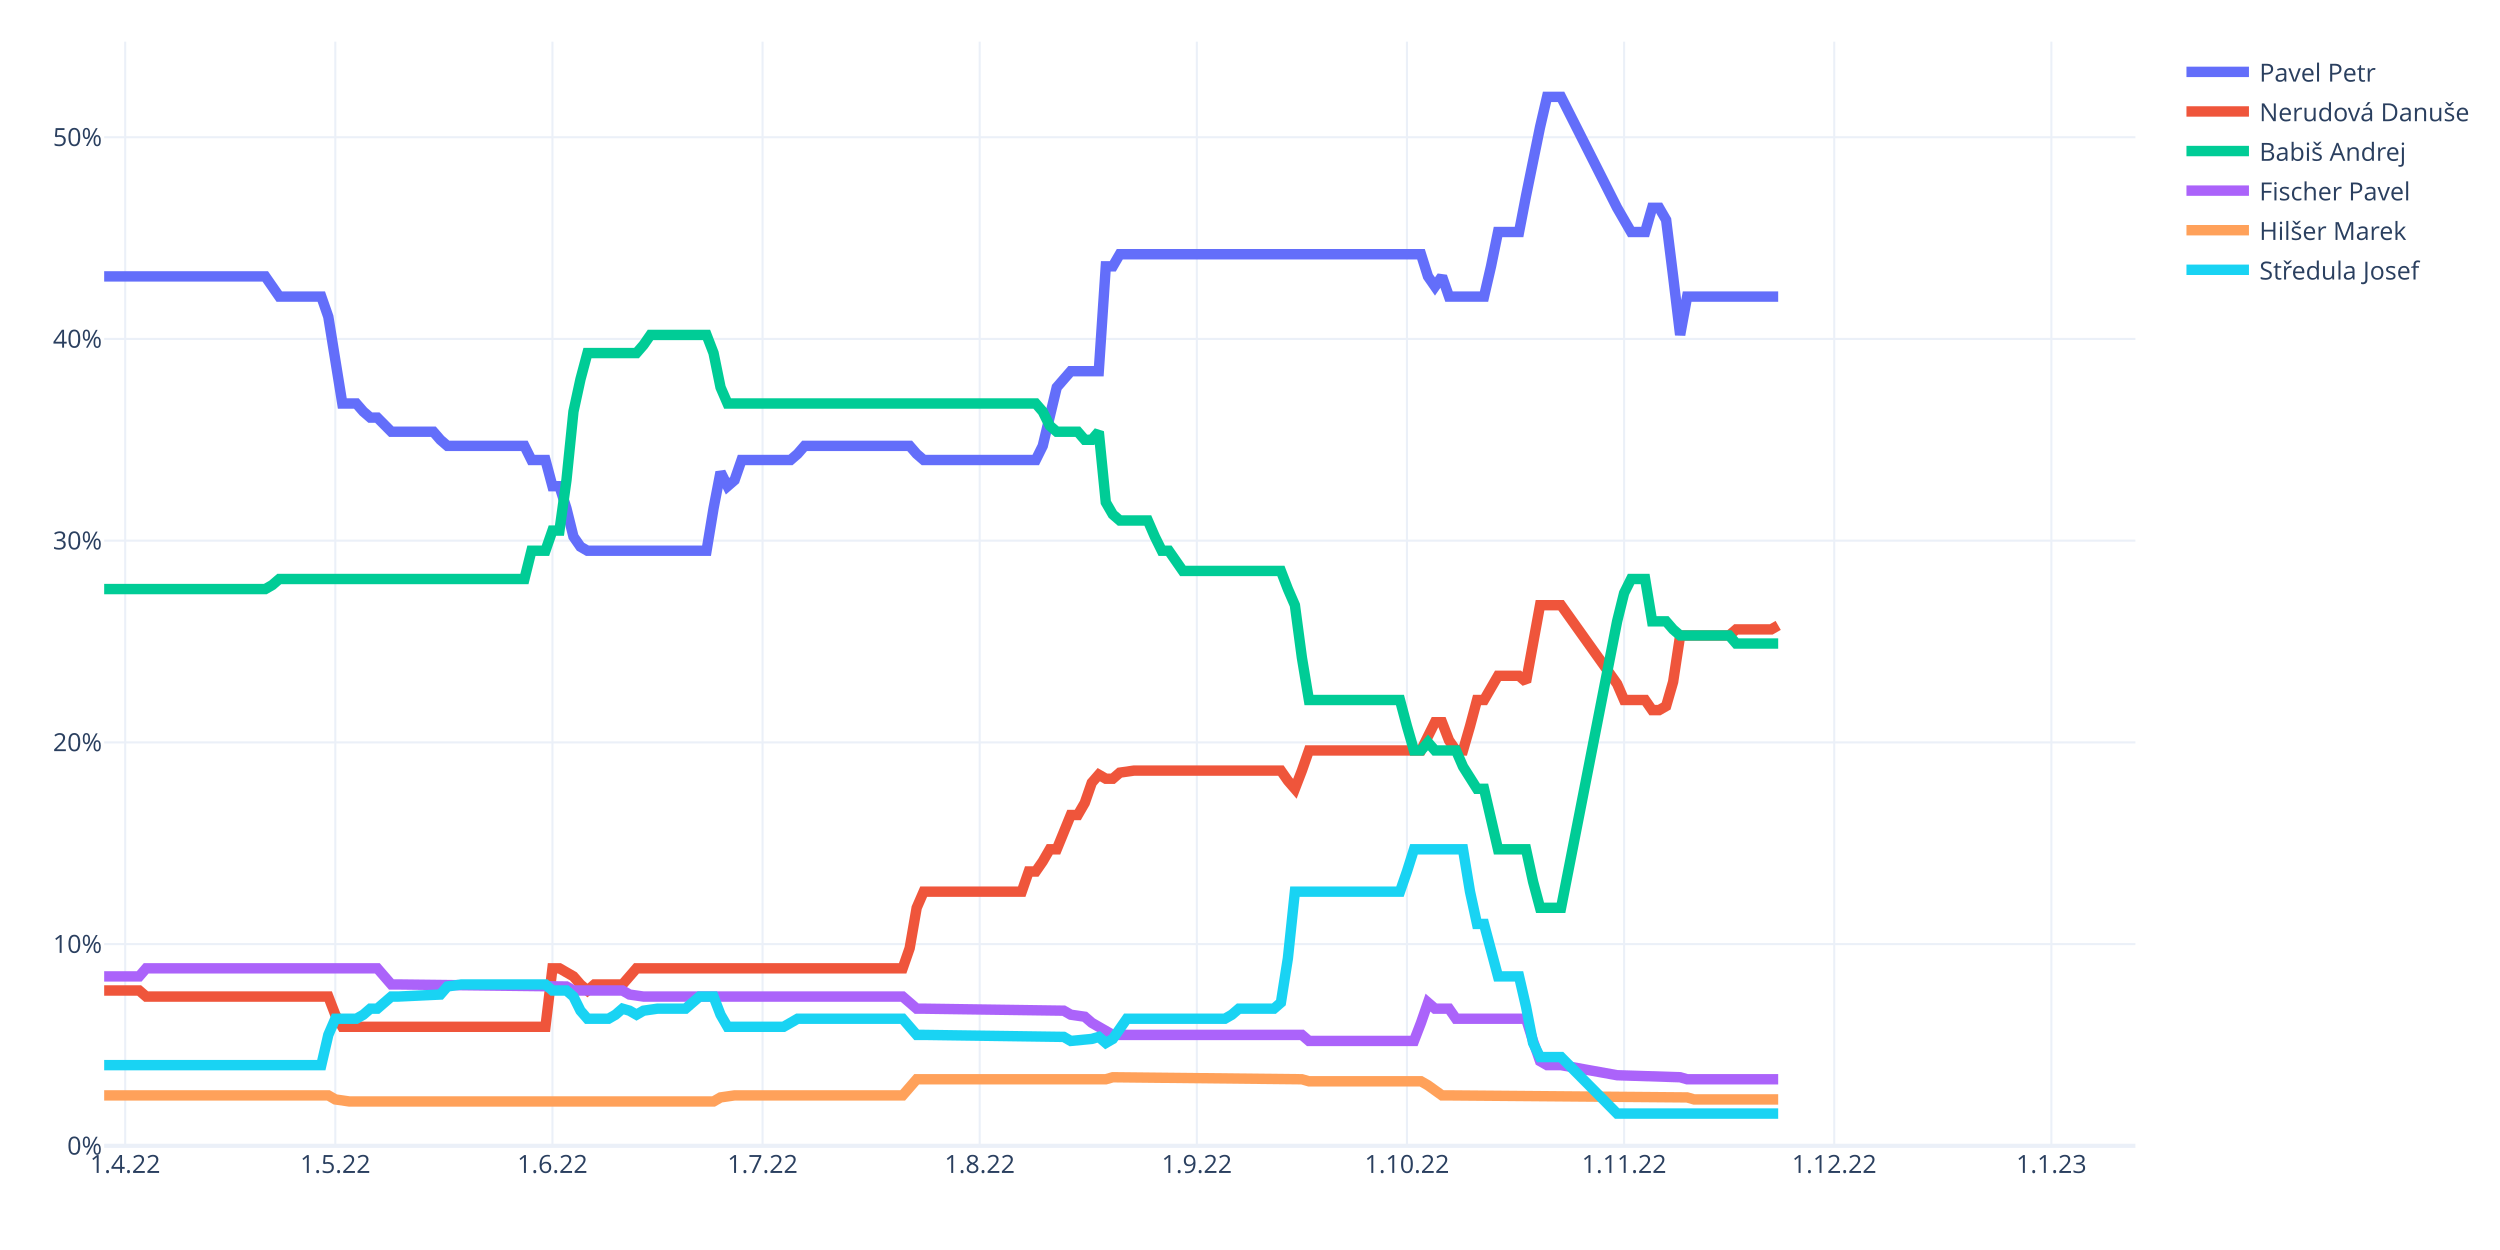
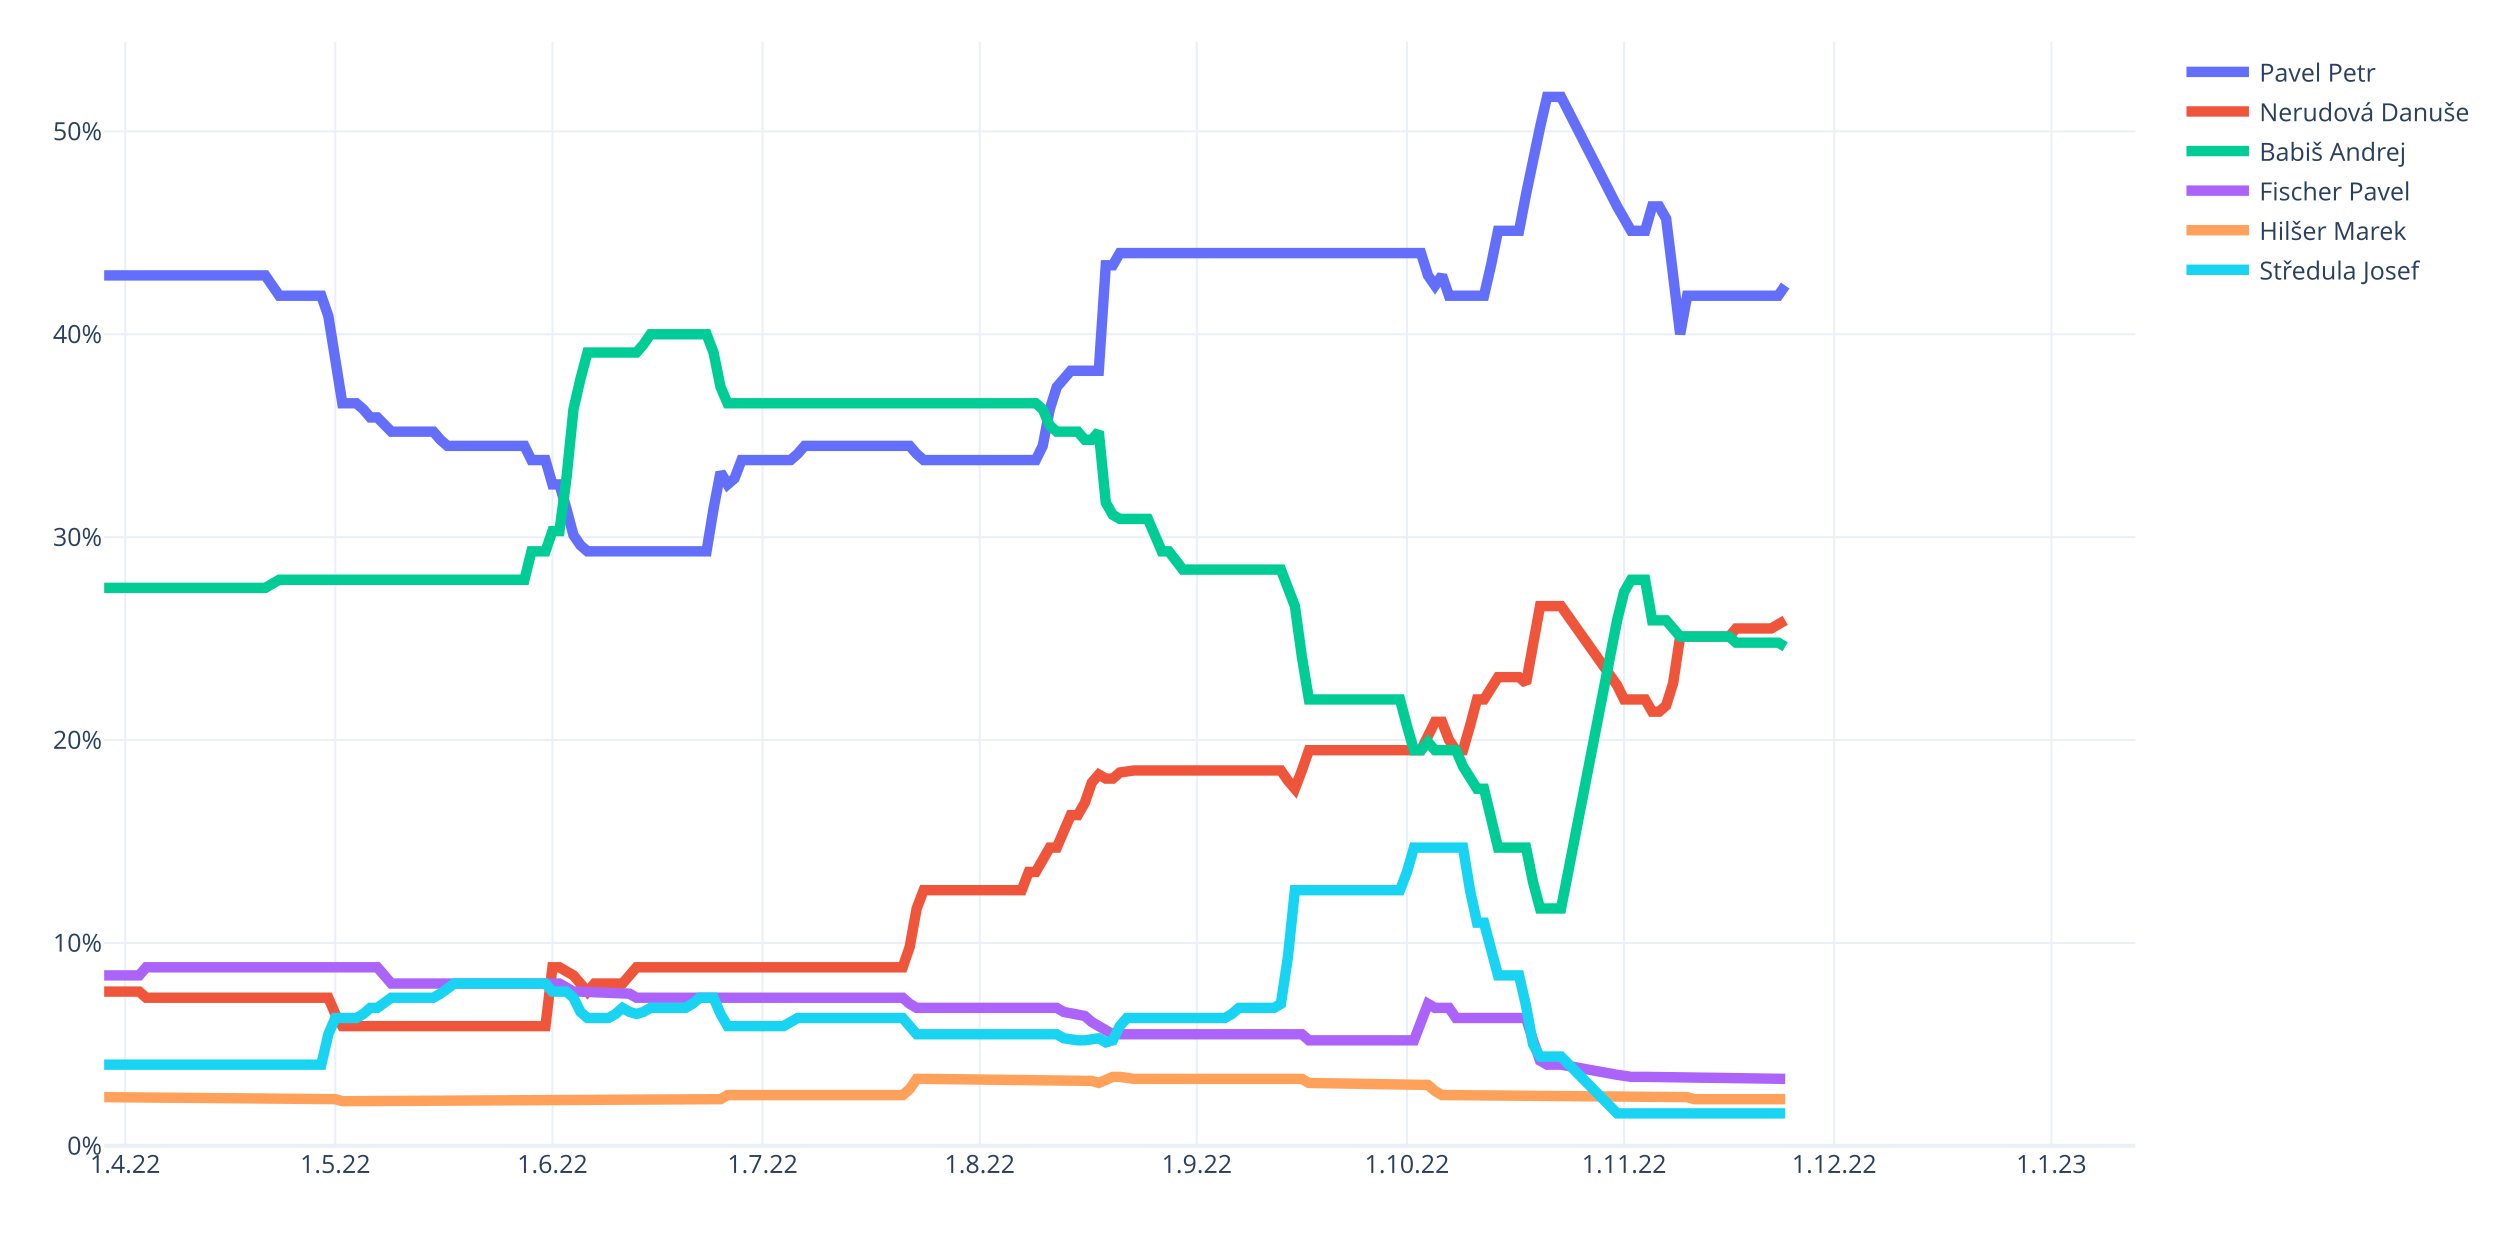
<svg xmlns="http://www.w3.org/2000/svg" class="main-svg" width="1200" height="600" style="" viewBox="0 0 1200 600">
  <rect x="0" y="0" width="1200" height="600" style="fill: rgb(255, 255, 255); fill-opacity: 1;" />
-   <defs id="defs-2fdd5c">
+   <defs id="defs-c6f03c">
    <g class="clips">
-       <clipPath id="clip2fdd5cxyplot" class="plotclip">
+       <clipPath id="clipc6f03cxyplot" class="plotclip">
        <rect width="975" height="530" />
      </clipPath>
-       <clipPath class="axesclip" id="clip2fdd5cx">
+       <clipPath class="axesclip" id="clipc6f03cx">
        <rect x="50" y="0" width="975" height="600" />
      </clipPath>
-       <clipPath class="axesclip" id="clip2fdd5cy">
+       <clipPath class="axesclip" id="clipc6f03cy">
        <rect x="0" y="20" width="1200" height="530" />
      </clipPath>
-       <clipPath class="axesclip" id="clip2fdd5cxy">
+       <clipPath class="axesclip" id="clipc6f03cxy">
        <rect x="50" y="20" width="975" height="530" />
      </clipPath>
    </g>
    <g class="gradients" />
    <g class="patterns" />
  </defs>
  <g class="bglayer" />
  <g class="layer-below">
    <g class="imagelayer" />
    <g class="shapelayer" />
  </g>
  <g class="cartesianlayer">
    <g class="subplot xy">
      <g class="layer-subplot">
        <g class="shapelayer" />
        <g class="imagelayer" />
      </g>
      <g class="minor-gridlayer">
        <g class="x" />
        <g class="y" />
      </g>
      <g class="gridlayer">
        <g class="x">
          <path class="xgrid crisp" transform="translate(60.09,0)" d="M0,20v530" style="stroke: rgb(235, 240, 248); stroke-opacity: 1; stroke-width: 1px;" />
          <path class="xgrid crisp" transform="translate(160.95,0)" d="M0,20v530" style="stroke: rgb(235, 240, 248); stroke-opacity: 1; stroke-width: 1px;" />
          <path class="xgrid crisp" transform="translate(265.17,0)" d="M0,20v530" style="stroke: rgb(235, 240, 248); stroke-opacity: 1; stroke-width: 1px;" />
          <path class="xgrid crisp" transform="translate(366.03,0)" d="M0,20v530" style="stroke: rgb(235, 240, 248); stroke-opacity: 1; stroke-width: 1px;" />
          <path class="xgrid crisp" transform="translate(470.26,0)" d="M0,20v530" style="stroke: rgb(235, 240, 248); stroke-opacity: 1; stroke-width: 1px;" />
          <path class="xgrid crisp" transform="translate(574.48,0)" d="M0,20v530" style="stroke: rgb(235, 240, 248); stroke-opacity: 1; stroke-width: 1px;" />
          <path class="xgrid crisp" transform="translate(675.34,0)" d="M0,20v530" style="stroke: rgb(235, 240, 248); stroke-opacity: 1; stroke-width: 1px;" />
          <path class="xgrid crisp" transform="translate(779.57,0)" d="M0,20v530" style="stroke: rgb(235, 240, 248); stroke-opacity: 1; stroke-width: 1px;" />
          <path class="xgrid crisp" transform="translate(880.43,0)" d="M0,20v530" style="stroke: rgb(235, 240, 248); stroke-opacity: 1; stroke-width: 1px;" />
          <path class="xgrid crisp" transform="translate(984.66,0)" d="M0,20v530" style="stroke: rgb(235, 240, 248); stroke-opacity: 1; stroke-width: 1px;" />
        </g>
        <g class="y">
-           <path class="ygrid crisp" transform="translate(0,453.17)" d="M50,0h975" style="stroke: rgb(235, 240, 248); stroke-opacity: 1; stroke-width: 1px;" />
-           <path class="ygrid crisp" transform="translate(0,356.35)" d="M50,0h975" style="stroke: rgb(235, 240, 248); stroke-opacity: 1; stroke-width: 1px;" />
-           <path class="ygrid crisp" transform="translate(0,259.52)" d="M50,0h975" style="stroke: rgb(235, 240, 248); stroke-opacity: 1; stroke-width: 1px;" />
-           <path class="ygrid crisp" transform="translate(0,162.69)" d="M50,0h975" style="stroke: rgb(235, 240, 248); stroke-opacity: 1; stroke-width: 1px;" />
-           <path class="ygrid crisp" transform="translate(0,65.87)" d="M50,0h975" style="stroke: rgb(235, 240, 248); stroke-opacity: 1; stroke-width: 1px;" />
+           <path class="ygrid crisp" transform="translate(0,452.61)" d="M50,0h975" style="stroke: rgb(235, 240, 248); stroke-opacity: 1; stroke-width: 1px;" />
+           <path class="ygrid crisp" transform="translate(0,355.22)" d="M50,0h975" style="stroke: rgb(235, 240, 248); stroke-opacity: 1; stroke-width: 1px;" />
+           <path class="ygrid crisp" transform="translate(0,257.83)" d="M50,0h975" style="stroke: rgb(235, 240, 248); stroke-opacity: 1; stroke-width: 1px;" />
+           <path class="ygrid crisp" transform="translate(0,160.44)" d="M50,0h975" style="stroke: rgb(235, 240, 248); stroke-opacity: 1; stroke-width: 1px;" />
+           <path class="ygrid crisp" transform="translate(0,63.06)" d="M50,0h975" style="stroke: rgb(235, 240, 248); stroke-opacity: 1; stroke-width: 1px;" />
        </g>
      </g>
      <g class="zerolinelayer">
        <path class="yzl zl crisp" transform="translate(0,550)" d="M50,0h975" style="stroke: rgb(235, 240, 248); stroke-opacity: 1; stroke-width: 2px;" />
      </g>
      <path class="xlines-below" />
      <path class="ylines-below" />
      <g class="overlines-below" />
      <g class="xaxislayer-below" />
      <g class="yaxislayer-below" />
      <g class="overaxes-below" />
-       <g class="plot" transform="translate(50,20)" clip-path="url(#clip2fdd5cxyplot)">
+       <g class="plot" transform="translate(50,20)" clip-path="url(#clipc6f03cxyplot)">
        <g class="scatterlayer mlayer">
-           <g class="trace scatter trace2294e5" style="stroke-miterlimit: 2; opacity: 1;">
-             <g class="fills" />
-             <g class="errorbars" />
-             <g class="lines">
-               <path class="js-line" d="M0,112.68L77.33,112.68L80.69,117.52L84.05,122.36L87.41,122.36L104.22,122.36L107.59,132.04L114.31,173.68L117.67,173.68L121.03,173.68L124.4,177.55L127.76,180.45L131.12,180.45L137.84,187.23L141.21,187.23L158.02,187.23L161.38,191.11L164.74,194.01L168.1,194.01L201.72,194.01L205.09,200.79L211.81,200.79L215.17,213.38L218.53,213.38L221.9,224.03L225.26,237.58L228.62,242.42L231.98,244.36L235.34,244.36L289.14,244.36L292.5,224.03L295.86,206.6L299.22,213.38L302.59,210.47L305.95,200.79L329.48,200.79L332.84,197.88L336.21,194.01L339.57,194.01L386.64,194.01L390,197.88L393.36,200.79L396.72,200.79L447.16,200.79L450.52,194.01L457.24,165.93L460.6,162.06L463.97,158.18L467.33,158.18L477.41,158.18L480.78,107.83L484.14,107.83L487.5,102.03L632.07,102.03L635.43,112.68L638.79,117.52L642.16,112.68L645.52,122.36L648.88,122.36L662.33,122.36L665.69,107.83L669.05,91.37L672.41,91.37L679.14,91.37L682.5,73.95L689.22,41.02L692.59,26.5L699.31,26.5L726.21,79.75L732.93,91.37L739.66,91.37L743.02,79.75L746.38,79.75L749.74,85.56L753.1,112.68L756.47,140.76L759.83,122.36L803.53,122.36" style="vector-effect: non-scaling-stroke; fill: none; stroke: rgb(99, 110, 250); stroke-opacity: 1; stroke-width: 5px; opacity: 1;" />
-             </g>
-             <g class="points" />
-             <g class="text" />
-           </g>
-           <g class="trace scatter trace518b9f" style="stroke-miterlimit: 2; opacity: 1;">
-             <g class="fills" />
-             <g class="errorbars" />
-             <g class="lines">
-               <path class="js-line" d="M0,455.44L16.81,455.44L20.17,458.35L107.59,458.35L110.95,467.06L114.31,472.87L117.67,472.87L211.81,472.87L215.17,444.79L218.53,444.79L221.9,446.73L225.26,448.67L228.62,452.54L231.98,455.44L235.34,452.54L248.79,452.54L252.16,448.67L255.52,444.79L258.88,444.79L383.28,444.79L386.64,435.11L390,415.74L393.36,408L440.43,408L443.79,398.32L447.16,398.32L450.52,393.47L453.88,387.66L457.24,387.66L463.97,371.2L467.33,371.2L470.69,365.39L474.05,355.71L477.41,351.84L480.78,353.78L484.14,353.78L487.5,350.87L494.22,349.9L497.59,349.9L564.83,349.9L568.19,354.74L571.55,358.62L574.91,349.9L578.28,340.22L581.64,340.22L632.07,340.22L635.43,333.44L638.79,326.66L642.16,326.66L645.52,335.38L648.88,340.22L652.24,340.22L655.6,328.6L658.97,316.01L662.33,316.01L669.05,304.39L672.41,304.39L679.14,304.39L682.5,307.3L689.22,270.5L692.59,270.5L699.31,270.5L726.21,308.27L729.57,316.01L732.93,316.01L739.66,316.01L743.02,320.85L746.38,320.85L749.74,318.92L753.1,307.3L756.47,285.03L780,285.03L783.36,282.12L800.17,282.12L803.53,280.19" style="vector-effect: non-scaling-stroke; fill: none; stroke: rgb(239, 85, 59); stroke-opacity: 1; stroke-width: 5px; opacity: 1;" />
-             </g>
-             <g class="points" />
-             <g class="text" />
-           </g>
-           <g class="trace scatter tracedfee3f" style="stroke-miterlimit: 2; opacity: 1;">
-             <g class="fills" />
-             <g class="errorbars" />
-             <g class="lines">
-               <path class="js-line" d="M0,262.76L77.33,262.76L80.69,260.82L84.05,257.92L87.41,257.92L201.72,257.92L205.09,244.36L211.81,244.36L215.17,234.68L218.53,234.68L221.9,210.47L225.26,177.55L228.62,162.06L231.98,149.47L235.34,149.47L255.52,149.47L258.88,145.6L262.24,140.76L265.6,140.76L289.14,140.76L292.5,149.47L295.86,165.93L299.22,173.68L447.16,173.68L450.52,177.55L453.88,184.33L457.24,187.23L467.33,187.23L470.69,191.11L474.05,191.11L477.41,187.23L480.78,221.12L484.14,226.93L487.5,229.84L490.86,229.84L500.95,229.84L504.31,237.58L507.67,244.36L511.03,244.36L517.76,254.04L521.12,254.04L564.83,254.04L568.19,262.76L571.55,270.5L574.91,295.68L578.28,316.01L581.64,316.01L621.98,316.01L625.34,328.6L628.71,340.22L632.07,340.22L635.43,336.35L638.79,340.22L648.88,340.22L652.24,347.97L658.97,358.62L662.33,358.62L669.05,387.66L672.41,387.66L682.5,387.66L685.86,403.16L689.22,415.74L692.59,415.74L699.31,415.74L726.21,278.25L729.57,264.69L732.93,257.92L739.66,257.92L743.02,278.25L749.74,278.25L753.1,282.12L756.47,285.03L759.83,285.03L780,285.03L783.36,288.9L803.53,288.9" style="vector-effect: non-scaling-stroke; fill: none; stroke: rgb(0, 204, 150); stroke-opacity: 1; stroke-width: 5px; opacity: 1;" />
-             </g>
-             <g class="points" />
-             <g class="text" />
-           </g>
-           <g class="trace scatter tracea475d6" style="stroke-miterlimit: 2; opacity: 1;">
-             <g class="fills" />
-             <g class="errorbars" />
-             <g class="lines">
-               <path class="js-line" d="M0,448.67L16.81,448.67L20.17,444.79L131.12,444.79L134.48,448.67L137.84,452.54L141.21,452.54L221.9,453.51L225.26,455.44L248.79,455.44L252.16,457.38L258.88,458.35L262.24,458.35L383.28,458.35L386.64,461.25L390,464.16L393.36,464.16L460.6,465.13L463.97,467.06L470.69,468.03L474.05,470.94L484.14,476.75L487.5,476.75L574.91,476.75L578.28,479.65L628.71,479.65L632.07,470.94L635.43,461.25L638.79,464.16L645.52,464.16L648.88,469L682.5,469L685.86,479.65L689.22,489.33L692.59,491.27L699.31,491.27L726.21,496.11L756.47,497.08L759.83,498.05L803.53,498.05" style="vector-effect: non-scaling-stroke; fill: none; stroke: rgb(171, 99, 250); stroke-opacity: 1; stroke-width: 5px; opacity: 1;" />
-             </g>
-             <g class="points" />
-             <g class="text" />
-           </g>
-           <g class="trace scatter trace59a244" style="stroke-miterlimit: 2; opacity: 1;">
-             <g class="fills" />
-             <g class="errorbars" />
-             <g class="lines">
-               <path class="js-line" d="M0,505.79L107.59,505.79L110.95,507.73L117.67,508.7L121.03,508.7L292.5,508.7L295.86,506.76L302.59,505.79L305.95,505.79L383.28,505.79L386.64,501.92L390,498.05L393.36,498.05L480.78,498.05L484.14,497.08L574.91,498.05L578.28,499.02L632.07,499.02L635.43,500.95L642.16,505.79L645.52,505.79L759.83,506.76L763.19,507.73L803.53,507.73" style="vector-effect: non-scaling-stroke; fill: none; stroke: rgb(255, 161, 90); stroke-opacity: 1; stroke-width: 5px; opacity: 1;" />
-             </g>
-             <g class="points" />
-             <g class="text" />
-           </g>
-           <g class="trace scatter trace713f6b" style="stroke-miterlimit: 2; opacity: 1;">
-             <g class="fills" />
-             <g class="errorbars" />
-             <g class="lines">
-               <path class="js-line" d="M0,491.27L104.22,491.27L107.59,476.75L110.95,469L114.31,469L121.03,469L124.4,467.06L127.76,464.16L131.12,464.16L137.84,458.35L141.21,458.35L161.38,457.38L164.74,453.51L171.47,452.54L174.83,452.54L211.81,452.54L215.17,455.44L221.9,455.44L225.26,458.35L228.62,465.13L231.98,469L242.07,469L245.43,467.06L248.79,464.16L252.16,465.13L255.52,467.06L258.88,465.13L265.6,464.16L268.97,464.16L279.05,464.16L282.41,461.25L285.78,458.35L289.14,458.35L292.5,458.35L295.86,467.06L299.22,472.87L302.59,472.87L326.12,472.87L329.48,470.94L332.84,469L336.21,469L383.28,469L386.64,472.87L390,476.75L393.36,476.75L460.6,477.71L463.97,479.65L474.05,478.68L477.41,477.71L480.78,480.62L484.14,478.68L490.86,469L494.22,469L537.93,469L541.29,467.06L544.66,464.16L548.02,464.16L561.47,464.16L564.83,461.25L568.19,439.95L571.55,408L621.98,408L625.34,398.32L628.71,387.66L632.07,387.66L652.24,387.66L655.6,408L658.97,423.49L662.33,423.49L669.05,448.67L672.41,448.67L679.14,448.67L682.5,463.19L685.86,480.62L689.22,487.4L699.31,487.4L726.21,514.51L803.53,514.51" style="vector-effect: non-scaling-stroke; fill: none; stroke: rgb(25, 211, 243); stroke-opacity: 1; stroke-width: 5px; opacity: 1;" />
+           <g class="trace scatter traceaccf44" style="stroke-miterlimit: 2; opacity: 1;">
+             <g class="fills" />
+             <g class="errorbars" />
+             <g class="lines">
+               <path class="js-line" d="M0,112.2L77.33,112.2L80.69,117.07L84.05,121.94L87.41,121.94L104.22,121.94L107.59,131.68L114.31,173.56L117.67,173.56L121.03,173.56L124.4,176.48L127.76,180.37L131.12,180.37L137.84,187.19L141.21,187.19L158.02,187.19L161.38,191.09L164.74,194.01L168.1,194.01L201.72,194.01L205.09,200.83L211.81,200.83L215.17,212.51L218.53,212.51L221.9,224.2L225.26,236.86L228.62,241.73L231.98,244.65L235.34,244.65L289.14,244.65L292.5,224.2L295.86,206.67L299.22,212.51L302.59,209.59L305.95,200.83L329.48,200.83L332.84,197.9L336.21,194.01L339.57,194.01L386.64,194.01L390,197.9L393.36,200.83L396.72,200.83L447.16,200.83L450.52,194.01L453.88,176.48L457.24,165.77L463.97,157.97L467.33,157.97L477.41,157.97L480.78,107.33L484.14,107.33L487.5,101.49L632.07,101.49L635.43,112.2L638.79,117.07L642.16,112.2L645.52,121.94L648.88,121.94L662.33,121.94L665.69,107.33L669.05,90.78L672.41,90.78L679.14,90.78L682.5,73.25L689.22,41.11L692.59,26.5L699.31,26.5L726.21,79.09L732.93,90.78L739.66,90.78L743.02,79.09L746.38,79.09L749.74,84.93L753.1,112.2L756.47,140.44L759.83,121.94L803.53,121.94L806.9,117.07" style="vector-effect: non-scaling-stroke; fill: none; stroke: rgb(99, 110, 250); stroke-opacity: 1; stroke-width: 5px; opacity: 1;" />
+             </g>
+             <g class="points" />
+             <g class="text" />
+           </g>
+           <g class="trace scatter trace75811f" style="stroke-miterlimit: 2; opacity: 1;">
+             <g class="fills" />
+             <g class="errorbars" />
+             <g class="lines">
+               <path class="js-line" d="M0,455.98L16.81,455.98L20.17,458.91L107.59,458.91L110.95,466.7L114.31,472.54L117.67,472.54L211.81,472.54L215.17,444.3L218.53,444.3L221.9,446.25L225.26,448.19L228.62,452.09L231.98,455.98L235.34,452.09L248.79,452.09L252.16,448.19L255.52,444.3L258.88,444.3L383.28,444.3L386.64,434.56L390,416.06L393.36,407.29L440.43,407.29L443.79,398.53L447.16,398.53L450.52,392.68L453.88,386.84L457.24,386.84L463.97,371.26L467.33,371.26L470.69,365.41L474.05,355.67L477.41,351.78L480.78,353.73L484.14,353.73L487.5,350.8L494.22,349.83L497.59,349.83L564.83,349.83L568.19,354.7L571.55,358.6L574.91,349.83L578.28,340.09L581.64,340.09L632.07,340.09L635.43,333.27L638.79,326.46L642.16,326.46L645.52,335.22L648.88,340.09L652.24,340.09L655.6,328.41L658.97,315.74L662.33,315.74L669.05,305.03L672.41,305.03L679.14,305.03L682.5,307.95L689.22,270.95L692.59,270.95L699.31,270.95L726.21,308.93L729.57,315.74L732.93,315.74L739.66,315.74L743.02,321.59L746.38,321.59L749.74,318.67L753.1,307.95L756.47,285.55L780,285.55L783.36,281.66L800.17,281.66L803.53,279.71L806.9,277.76" style="vector-effect: non-scaling-stroke; fill: none; stroke: rgb(239, 85, 59); stroke-opacity: 1; stroke-width: 5px; opacity: 1;" />
+             </g>
+             <g class="points" />
+             <g class="text" />
+           </g>
+           <g class="trace scatter trace88f8c1" style="stroke-miterlimit: 2; opacity: 1;">
+             <g class="fills" />
+             <g class="errorbars" />
+             <g class="lines">
+               <path class="js-line" d="M0,262.18L77.33,262.18L80.69,260.23L84.05,258.29L87.41,258.29L201.72,258.29L205.09,244.65L211.81,244.65L215.17,234.91L218.53,234.91L221.9,209.59L225.26,176.48L228.62,161.87L231.98,149.21L235.34,149.21L255.52,149.21L258.88,145.31L262.24,140.44L265.6,140.44L289.14,140.44L292.5,149.21L295.86,165.77L299.22,173.56L447.16,173.56L450.52,176.48L453.88,184.27L457.24,187.19L467.33,187.19L470.69,191.09L474.05,191.09L477.41,187.19L480.78,221.28L484.14,227.12L487.5,229.07L490.86,229.07L500.95,229.07L504.31,236.86L507.67,244.65L511.03,244.65L517.76,253.42L521.12,253.42L564.83,253.42L568.19,262.18L571.55,270.95L574.91,295.29L578.28,315.74L581.64,315.74L621.98,315.74L625.34,328.41L628.71,340.09L632.07,340.09L635.43,336.2L638.79,340.09L648.88,340.09L652.24,347.88L658.97,358.6L662.33,358.6L669.05,386.84L672.41,386.84L682.5,386.84L685.86,403.39L689.22,416.06L692.59,416.06L699.31,416.06L726.21,277.76L729.57,264.13L732.93,258.29L739.66,258.29L743.02,277.76L749.74,277.76L753.1,281.66L756.47,285.55L759.83,285.55L780,285.55L783.36,288.48L803.53,288.48L806.9,290.42" style="vector-effect: non-scaling-stroke; fill: none; stroke: rgb(0, 204, 150); stroke-opacity: 1; stroke-width: 5px; opacity: 1;" />
+             </g>
+             <g class="points" />
+             <g class="text" />
+           </g>
+           <g class="trace scatter trace259ba3" style="stroke-miterlimit: 2; opacity: 1;">
+             <g class="fills" />
+             <g class="errorbars" />
+             <g class="lines">
+               <path class="js-line" d="M0,448.19L16.81,448.19L20.17,444.3L131.12,444.3L134.48,448.19L137.84,452.09L141.21,452.09L218.53,452.09L221.9,454.04L225.26,455.98L228.62,455.98L252.16,456.96L255.52,458.91L383.28,458.91L386.64,461.83L390,463.78L393.36,463.78L457.24,463.78L460.6,465.72L470.69,467.67L474.05,470.59L484.14,476.44L487.5,476.44L574.91,476.44L578.28,479.36L628.71,479.36L632.07,470.59L635.43,461.83L638.79,463.78L645.52,463.78L648.88,468.65L682.5,468.65L685.86,479.36L689.22,489.1L692.59,491.04L699.31,491.04L726.21,495.91L732.93,496.89L739.66,496.89L806.9,497.86" style="vector-effect: non-scaling-stroke; fill: none; stroke: rgb(171, 99, 250); stroke-opacity: 1; stroke-width: 5px; opacity: 1;" />
+             </g>
+             <g class="points" />
+             <g class="text" />
+           </g>
+           <g class="trace scatter trace1947bb" style="stroke-miterlimit: 2; opacity: 1;">
+             <g class="fills" />
+             <g class="errorbars" />
+             <g class="lines">
+               <path class="js-line" d="M0,506.63L110.95,507.6L114.31,508.57L295.86,507.6L299.22,505.65L383.28,505.65L386.64,502.73L390,497.86L393.36,497.86L474.05,498.84L477.41,499.81L484.14,496.89L487.5,496.89L494.22,497.86L497.59,497.86L574.91,497.86L578.28,499.81L635.43,500.78L638.79,503.71L642.16,505.65L645.52,505.65L759.83,506.63L763.19,507.6L806.9,507.6" style="vector-effect: non-scaling-stroke; fill: none; stroke: rgb(255, 161, 90); stroke-opacity: 1; stroke-width: 5px; opacity: 1;" />
+             </g>
+             <g class="points" />
+             <g class="text" />
+           </g>
+           <g class="trace scatter tracefcdfff" style="stroke-miterlimit: 2; opacity: 1;">
+             <g class="fills" />
+             <g class="errorbars" />
+             <g class="lines">
+               <path class="js-line" d="M0,491.04L104.22,491.04L107.59,476.44L110.95,468.65L114.31,468.65L121.03,468.65L124.4,466.7L127.76,463.78L131.12,463.78L137.84,458.91L141.21,458.91L158.02,458.91L161.38,456.96L168.1,452.09L171.47,452.09L211.81,452.09L215.17,455.98L221.9,455.98L225.26,458.91L228.62,465.72L231.98,468.65L242.07,468.65L245.43,466.7L248.79,463.78L252.16,465.72L255.52,466.7L258.88,465.72L262.24,463.78L265.6,463.78L279.05,463.78L282.41,461.83L285.78,458.91L289.14,458.91L292.5,458.91L295.86,466.7L299.22,472.54L302.59,472.54L326.12,472.54L329.48,470.59L332.84,468.65L336.21,468.65L383.28,468.65L386.64,472.54L390,476.44L393.36,476.44L457.24,476.44L460.6,478.38L467.33,479.36L470.69,479.36L477.41,478.38L480.78,480.33L484.14,479.36L487.5,472.54L490.86,468.65L494.22,468.65L537.93,468.65L541.29,466.7L544.66,463.78L548.02,463.78L561.47,463.78L564.83,461.83L568.19,439.43L571.55,407.29L621.98,407.29L625.34,398.53L628.71,386.84L632.07,386.84L652.24,386.84L655.6,407.29L658.97,422.87L662.33,422.87L669.05,448.19L672.41,448.19L679.14,448.19L682.5,462.8L685.86,481.31L689.22,487.15L699.31,487.15L726.21,514.42L806.9,514.42" style="vector-effect: non-scaling-stroke; fill: none; stroke: rgb(25, 211, 243); stroke-opacity: 1; stroke-width: 5px; opacity: 1;" />
            </g>
            <g class="points" />
            <g class="text" />
          </g>
        </g>
      </g>
      <g class="overplot" />
      <path class="xlines-above crisp" d="M0,0" style="fill: none;" />
      <path class="ylines-above crisp" d="M0,0" style="fill: none;" />
      <g class="overlines-above" />
      <g class="xaxislayer-above">
        <g class="xtick">
          <text text-anchor="middle" x="0" y="563" transform="translate(60.09,0)" style="font-family: 'Open Sans', verdana, arial, sans-serif; font-size: 12px; fill: rgb(42, 63, 95); fill-opacity: 1; white-space: pre; opacity: 1;">1.4.22</text>
        </g>
        <g class="xtick">
          <text text-anchor="middle" x="0" y="563" style="font-family: 'Open Sans', verdana, arial, sans-serif; font-size: 12px; fill: rgb(42, 63, 95); fill-opacity: 1; white-space: pre; opacity: 1;" transform="translate(160.95,0)">1.5.22</text>
        </g>
        <g class="xtick">
          <text text-anchor="middle" x="0" y="563" style="font-family: 'Open Sans', verdana, arial, sans-serif; font-size: 12px; fill: rgb(42, 63, 95); fill-opacity: 1; white-space: pre; opacity: 1;" transform="translate(265.17,0)">1.6.22</text>
        </g>
        <g class="xtick">
          <text text-anchor="middle" x="0" y="563" style="font-family: 'Open Sans', verdana, arial, sans-serif; font-size: 12px; fill: rgb(42, 63, 95); fill-opacity: 1; white-space: pre; opacity: 1;" transform="translate(366.03,0)">1.7.22</text>
        </g>
        <g class="xtick">
          <text text-anchor="middle" x="0" y="563" style="font-family: 'Open Sans', verdana, arial, sans-serif; font-size: 12px; fill: rgb(42, 63, 95); fill-opacity: 1; white-space: pre; opacity: 1;" transform="translate(470.26,0)">1.8.22</text>
        </g>
        <g class="xtick">
          <text text-anchor="middle" x="0" y="563" style="font-family: 'Open Sans', verdana, arial, sans-serif; font-size: 12px; fill: rgb(42, 63, 95); fill-opacity: 1; white-space: pre; opacity: 1;" transform="translate(574.48,0)">1.9.22</text>
        </g>
        <g class="xtick">
          <text text-anchor="middle" x="0" y="563" style="font-family: 'Open Sans', verdana, arial, sans-serif; font-size: 12px; fill: rgb(42, 63, 95); fill-opacity: 1; white-space: pre; opacity: 1;" transform="translate(675.34,0)">1.10.22</text>
        </g>
        <g class="xtick">
          <text text-anchor="middle" x="0" y="563" style="font-family: 'Open Sans', verdana, arial, sans-serif; font-size: 12px; fill: rgb(42, 63, 95); fill-opacity: 1; white-space: pre; opacity: 1;" transform="translate(779.57,0)">1.11.22</text>
        </g>
        <g class="xtick">
          <text text-anchor="middle" x="0" y="563" style="font-family: 'Open Sans', verdana, arial, sans-serif; font-size: 12px; fill: rgb(42, 63, 95); fill-opacity: 1; white-space: pre; opacity: 1;" transform="translate(880.43,0)">1.12.22</text>
        </g>
        <g class="xtick">
          <text text-anchor="middle" x="0" y="563" style="font-family: 'Open Sans', verdana, arial, sans-serif; font-size: 12px; fill: rgb(42, 63, 95); fill-opacity: 1; white-space: pre; opacity: 1;" transform="translate(984.66,0)">1.1.23</text>
        </g>
      </g>
      <g class="yaxislayer-above">
        <g class="ytick">
          <text text-anchor="end" x="49" y="4.2" transform="translate(0,550)" style="font-family: 'Open Sans', verdana, arial, sans-serif; font-size: 12px; fill: rgb(42, 63, 95); fill-opacity: 1; white-space: pre; opacity: 1;">0%</text>
        </g>
        <g class="ytick">
-           <text text-anchor="end" x="49" y="4.2" style="font-family: 'Open Sans', verdana, arial, sans-serif; font-size: 12px; fill: rgb(42, 63, 95); fill-opacity: 1; white-space: pre; opacity: 1;" transform="translate(0,453.17)">10%</text>
-         </g>
-         <g class="ytick">
-           <text text-anchor="end" x="49" y="4.2" style="font-family: 'Open Sans', verdana, arial, sans-serif; font-size: 12px; fill: rgb(42, 63, 95); fill-opacity: 1; white-space: pre; opacity: 1;" transform="translate(0,356.35)">20%</text>
-         </g>
-         <g class="ytick">
-           <text text-anchor="end" x="49" y="4.2" style="font-family: 'Open Sans', verdana, arial, sans-serif; font-size: 12px; fill: rgb(42, 63, 95); fill-opacity: 1; white-space: pre; opacity: 1;" transform="translate(0,259.52)">30%</text>
-         </g>
-         <g class="ytick">
-           <text text-anchor="end" x="49" y="4.2" style="font-family: 'Open Sans', verdana, arial, sans-serif; font-size: 12px; fill: rgb(42, 63, 95); fill-opacity: 1; white-space: pre; opacity: 1;" transform="translate(0,162.69)">40%</text>
-         </g>
-         <g class="ytick">
-           <text text-anchor="end" x="49" y="4.2" style="font-family: 'Open Sans', verdana, arial, sans-serif; font-size: 12px; fill: rgb(42, 63, 95); fill-opacity: 1; white-space: pre; opacity: 1;" transform="translate(0,65.87)">50%</text>
+           <text text-anchor="end" x="49" y="4.2" style="font-family: 'Open Sans', verdana, arial, sans-serif; font-size: 12px; fill: rgb(42, 63, 95); fill-opacity: 1; white-space: pre; opacity: 1;" transform="translate(0,452.61)">10%</text>
+         </g>
+         <g class="ytick">
+           <text text-anchor="end" x="49" y="4.2" style="font-family: 'Open Sans', verdana, arial, sans-serif; font-size: 12px; fill: rgb(42, 63, 95); fill-opacity: 1; white-space: pre; opacity: 1;" transform="translate(0,355.22)">20%</text>
+         </g>
+         <g class="ytick">
+           <text text-anchor="end" x="49" y="4.2" style="font-family: 'Open Sans', verdana, arial, sans-serif; font-size: 12px; fill: rgb(42, 63, 95); fill-opacity: 1; white-space: pre; opacity: 1;" transform="translate(0,257.83)">30%</text>
+         </g>
+         <g class="ytick">
+           <text text-anchor="end" x="49" y="4.2" style="font-family: 'Open Sans', verdana, arial, sans-serif; font-size: 12px; fill: rgb(42, 63, 95); fill-opacity: 1; white-space: pre; opacity: 1;" transform="translate(0,160.44)">40%</text>
+         </g>
+         <g class="ytick">
+           <text text-anchor="end" x="49" y="4.2" style="font-family: 'Open Sans', verdana, arial, sans-serif; font-size: 12px; fill: rgb(42, 63, 95); fill-opacity: 1; white-space: pre; opacity: 1;" transform="translate(0,63.06)">50%</text>
        </g>
      </g>
      <g class="overaxes-above" />
    </g>
  </g>
  <g class="polarlayer" />
  <g class="smithlayer" />
  <g class="ternarylayer" />
  <g class="geolayer" />
  <g class="funnelarealayer" />
  <g class="pielayer" />
  <g class="iciclelayer" />
  <g class="treemaplayer" />
  <g class="sunburstlayer" />
  <g class="glimages" />
-   <defs id="topdefs-2fdd5c">
+   <defs id="topdefs-c6f03c">
    <g class="clips" />
-     <clipPath id="legend2fdd5c">
+     <clipPath id="legendc6f03c">
      <rect width="143" height="124" x="0" y="0" />
    </clipPath>
  </defs>
  <g class="layer-above">
    <g class="imagelayer" />
    <g class="shapelayer" />
  </g>
  <g class="infolayer">
    <g class="legend" pointer-events="all" transform="translate(1044.5,20)">
      <rect class="bg" shape-rendering="crispEdges" style="stroke: rgb(68, 68, 68); stroke-opacity: 1; fill: rgb(255, 255, 255); fill-opacity: 1; stroke-width: 0px;" width="143" height="124" x="0" y="0" />
-       <g class="scrollbox" transform="" clip-path="url(#legend2fdd5c)">
+       <g class="scrollbox" transform="" clip-path="url(#legendc6f03c)">
        <g class="groups">
          <g class="traces" transform="translate(0,14.5)" style="opacity: 1;">
            <text class="legendtext" text-anchor="start" x="40" y="4.68" style="font-family: 'Open Sans', verdana, arial, sans-serif; font-size: 12px; fill: rgb(42, 63, 95); fill-opacity: 1; white-space: pre;">Pavel Petr</text>
            <g class="layers" style="opacity: 1;">
              <g class="legendfill" />
              <g class="legendlines">
                <path class="js-line" d="M5,0h30" style="fill: none; stroke: rgb(99, 110, 250); stroke-opacity: 1; stroke-width: 5px;" />
              </g>
              <g class="legendsymbols">
                <g class="legendpoints" />
              </g>
            </g>
            <rect class="legendtoggle" x="0" y="-9.5" width="137.062" height="19" style="fill: rgb(0, 0, 0); fill-opacity: 0;" />
          </g>
          <g class="traces" transform="translate(0,33.5)" style="opacity: 1;">
            <text class="legendtext" text-anchor="start" x="40" y="4.68" style="font-family: 'Open Sans', verdana, arial, sans-serif; font-size: 12px; fill: rgb(42, 63, 95); fill-opacity: 1; white-space: pre;">Nerudová Danuše</text>
            <g class="layers" style="opacity: 1;">
              <g class="legendfill" />
              <g class="legendlines">
                <path class="js-line" d="M5,0h30" style="fill: none; stroke: rgb(239, 85, 59); stroke-opacity: 1; stroke-width: 5px;" />
              </g>
              <g class="legendsymbols">
                <g class="legendpoints" />
              </g>
            </g>
            <rect class="legendtoggle" x="0" y="-9.5" width="137.062" height="19" style="fill: rgb(0, 0, 0); fill-opacity: 0;" />
          </g>
          <g class="traces" transform="translate(0,52.5)" style="opacity: 1;">
            <text class="legendtext" text-anchor="start" x="40" y="4.68" style="font-family: 'Open Sans', verdana, arial, sans-serif; font-size: 12px; fill: rgb(42, 63, 95); fill-opacity: 1; white-space: pre;">Babiš Andrej</text>
            <g class="layers" style="opacity: 1;">
              <g class="legendfill" />
              <g class="legendlines">
                <path class="js-line" d="M5,0h30" style="fill: none; stroke: rgb(0, 204, 150); stroke-opacity: 1; stroke-width: 5px;" />
              </g>
              <g class="legendsymbols">
                <g class="legendpoints" />
              </g>
            </g>
            <rect class="legendtoggle" x="0" y="-9.5" width="137.062" height="19" style="fill: rgb(0, 0, 0); fill-opacity: 0;" />
          </g>
          <g class="traces" transform="translate(0,71.5)" style="opacity: 1;">
            <text class="legendtext" text-anchor="start" x="40" y="4.68" style="font-family: 'Open Sans', verdana, arial, sans-serif; font-size: 12px; fill: rgb(42, 63, 95); fill-opacity: 1; white-space: pre;">Fischer Pavel</text>
            <g class="layers" style="opacity: 1;">
              <g class="legendfill" />
              <g class="legendlines">
                <path class="js-line" d="M5,0h30" style="fill: none; stroke: rgb(171, 99, 250); stroke-opacity: 1; stroke-width: 5px;" />
              </g>
              <g class="legendsymbols">
                <g class="legendpoints" />
              </g>
            </g>
            <rect class="legendtoggle" x="0" y="-9.5" width="137.062" height="19" style="fill: rgb(0, 0, 0); fill-opacity: 0;" />
          </g>
          <g class="traces" transform="translate(0,90.5)" style="opacity: 1;">
            <text class="legendtext" text-anchor="start" x="40" y="4.68" style="font-family: 'Open Sans', verdana, arial, sans-serif; font-size: 12px; fill: rgb(42, 63, 95); fill-opacity: 1; white-space: pre;">Hilšer Marek</text>
            <g class="layers" style="opacity: 1;">
              <g class="legendfill" />
              <g class="legendlines">
                <path class="js-line" d="M5,0h30" style="fill: none; stroke: rgb(255, 161, 90); stroke-opacity: 1; stroke-width: 5px;" />
              </g>
              <g class="legendsymbols">
                <g class="legendpoints" />
              </g>
            </g>
            <rect class="legendtoggle" x="0" y="-9.5" width="137.062" height="19" style="fill: rgb(0, 0, 0); fill-opacity: 0;" />
          </g>
          <g class="traces" transform="translate(0,109.5)" style="opacity: 1;">
            <text class="legendtext" text-anchor="start" x="40" y="4.68" style="font-family: 'Open Sans', verdana, arial, sans-serif; font-size: 12px; fill: rgb(42, 63, 95); fill-opacity: 1; white-space: pre;">Středula Josef</text>
            <g class="layers" style="opacity: 1;">
              <g class="legendfill" />
              <g class="legendlines">
                <path class="js-line" d="M5,0h30" style="fill: none; stroke: rgb(25, 211, 243); stroke-opacity: 1; stroke-width: 5px;" />
              </g>
              <g class="legendsymbols">
                <g class="legendpoints" />
              </g>
            </g>
            <rect class="legendtoggle" x="0" y="-9.5" width="137.062" height="19" style="fill: rgb(0, 0, 0); fill-opacity: 0;" />
          </g>
        </g>
      </g>
      <rect class="scrollbar" rx="20" ry="3" width="0" height="0" style="fill: rgb(128, 139, 164); fill-opacity: 1;" x="0" y="0" />
    </g>
    <g class="g-gtitle" />
    <g class="g-xtitle" />
    <g class="g-ytitle" />
  </g>
</svg>
